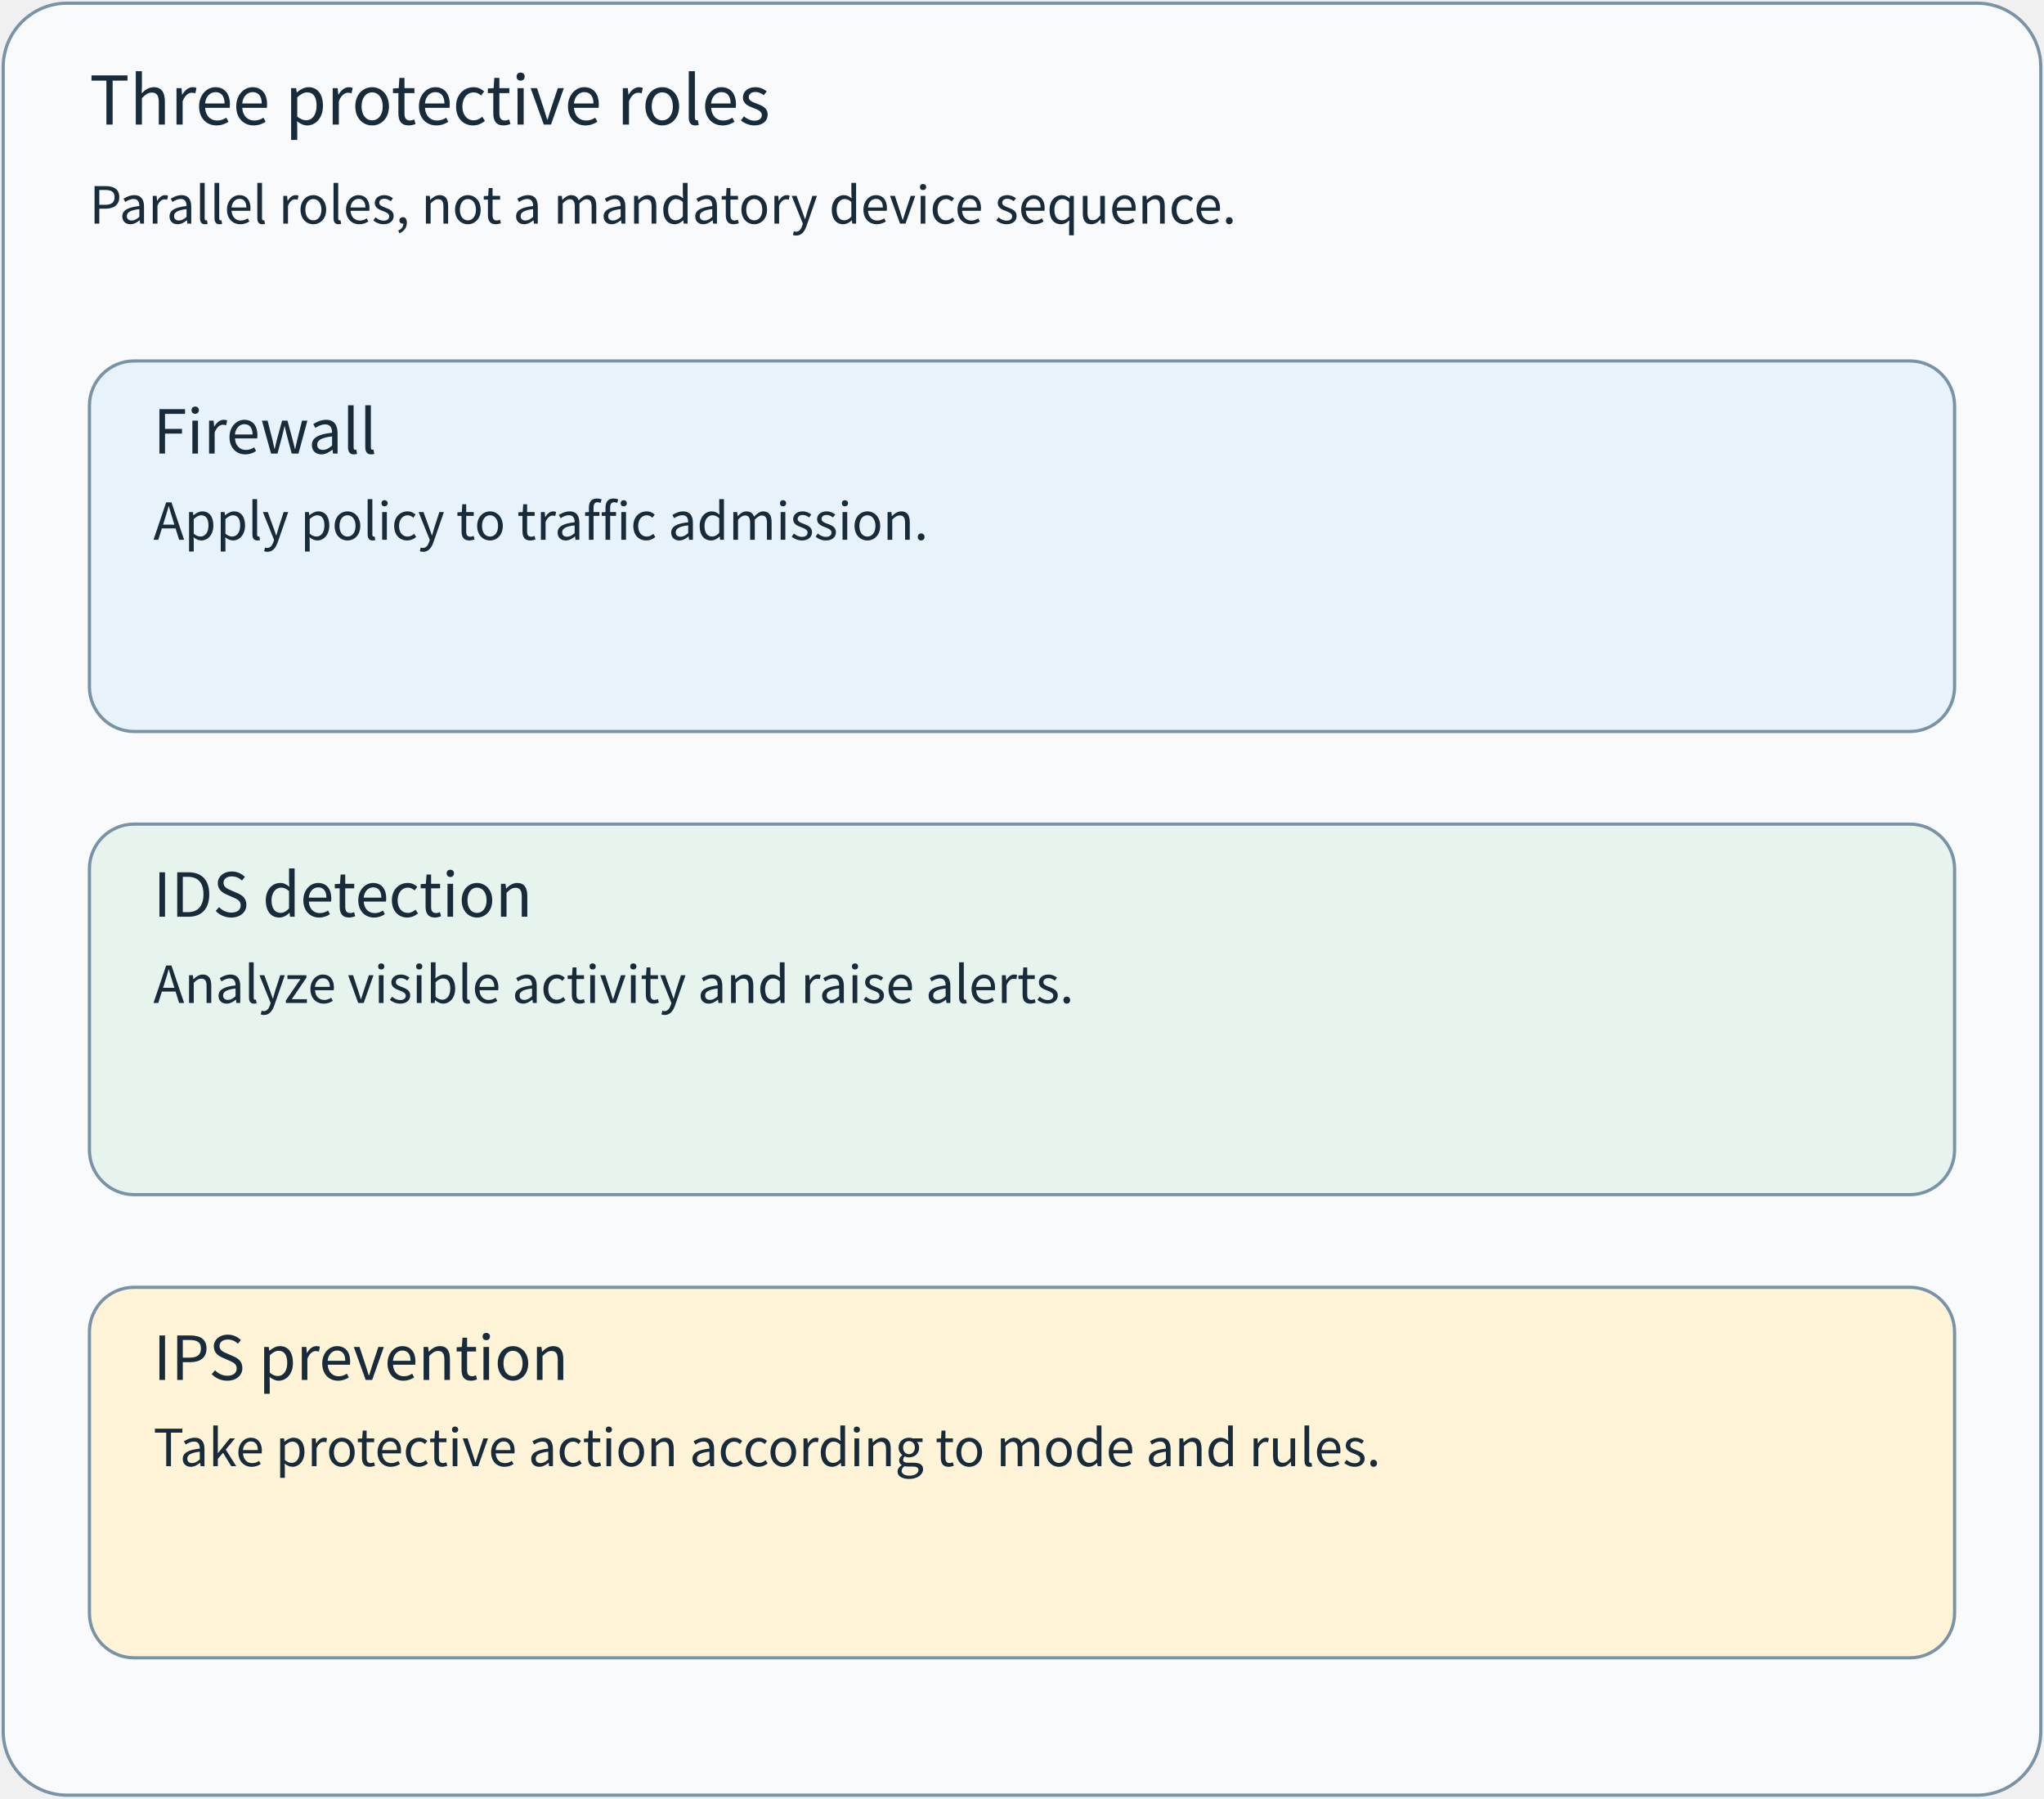
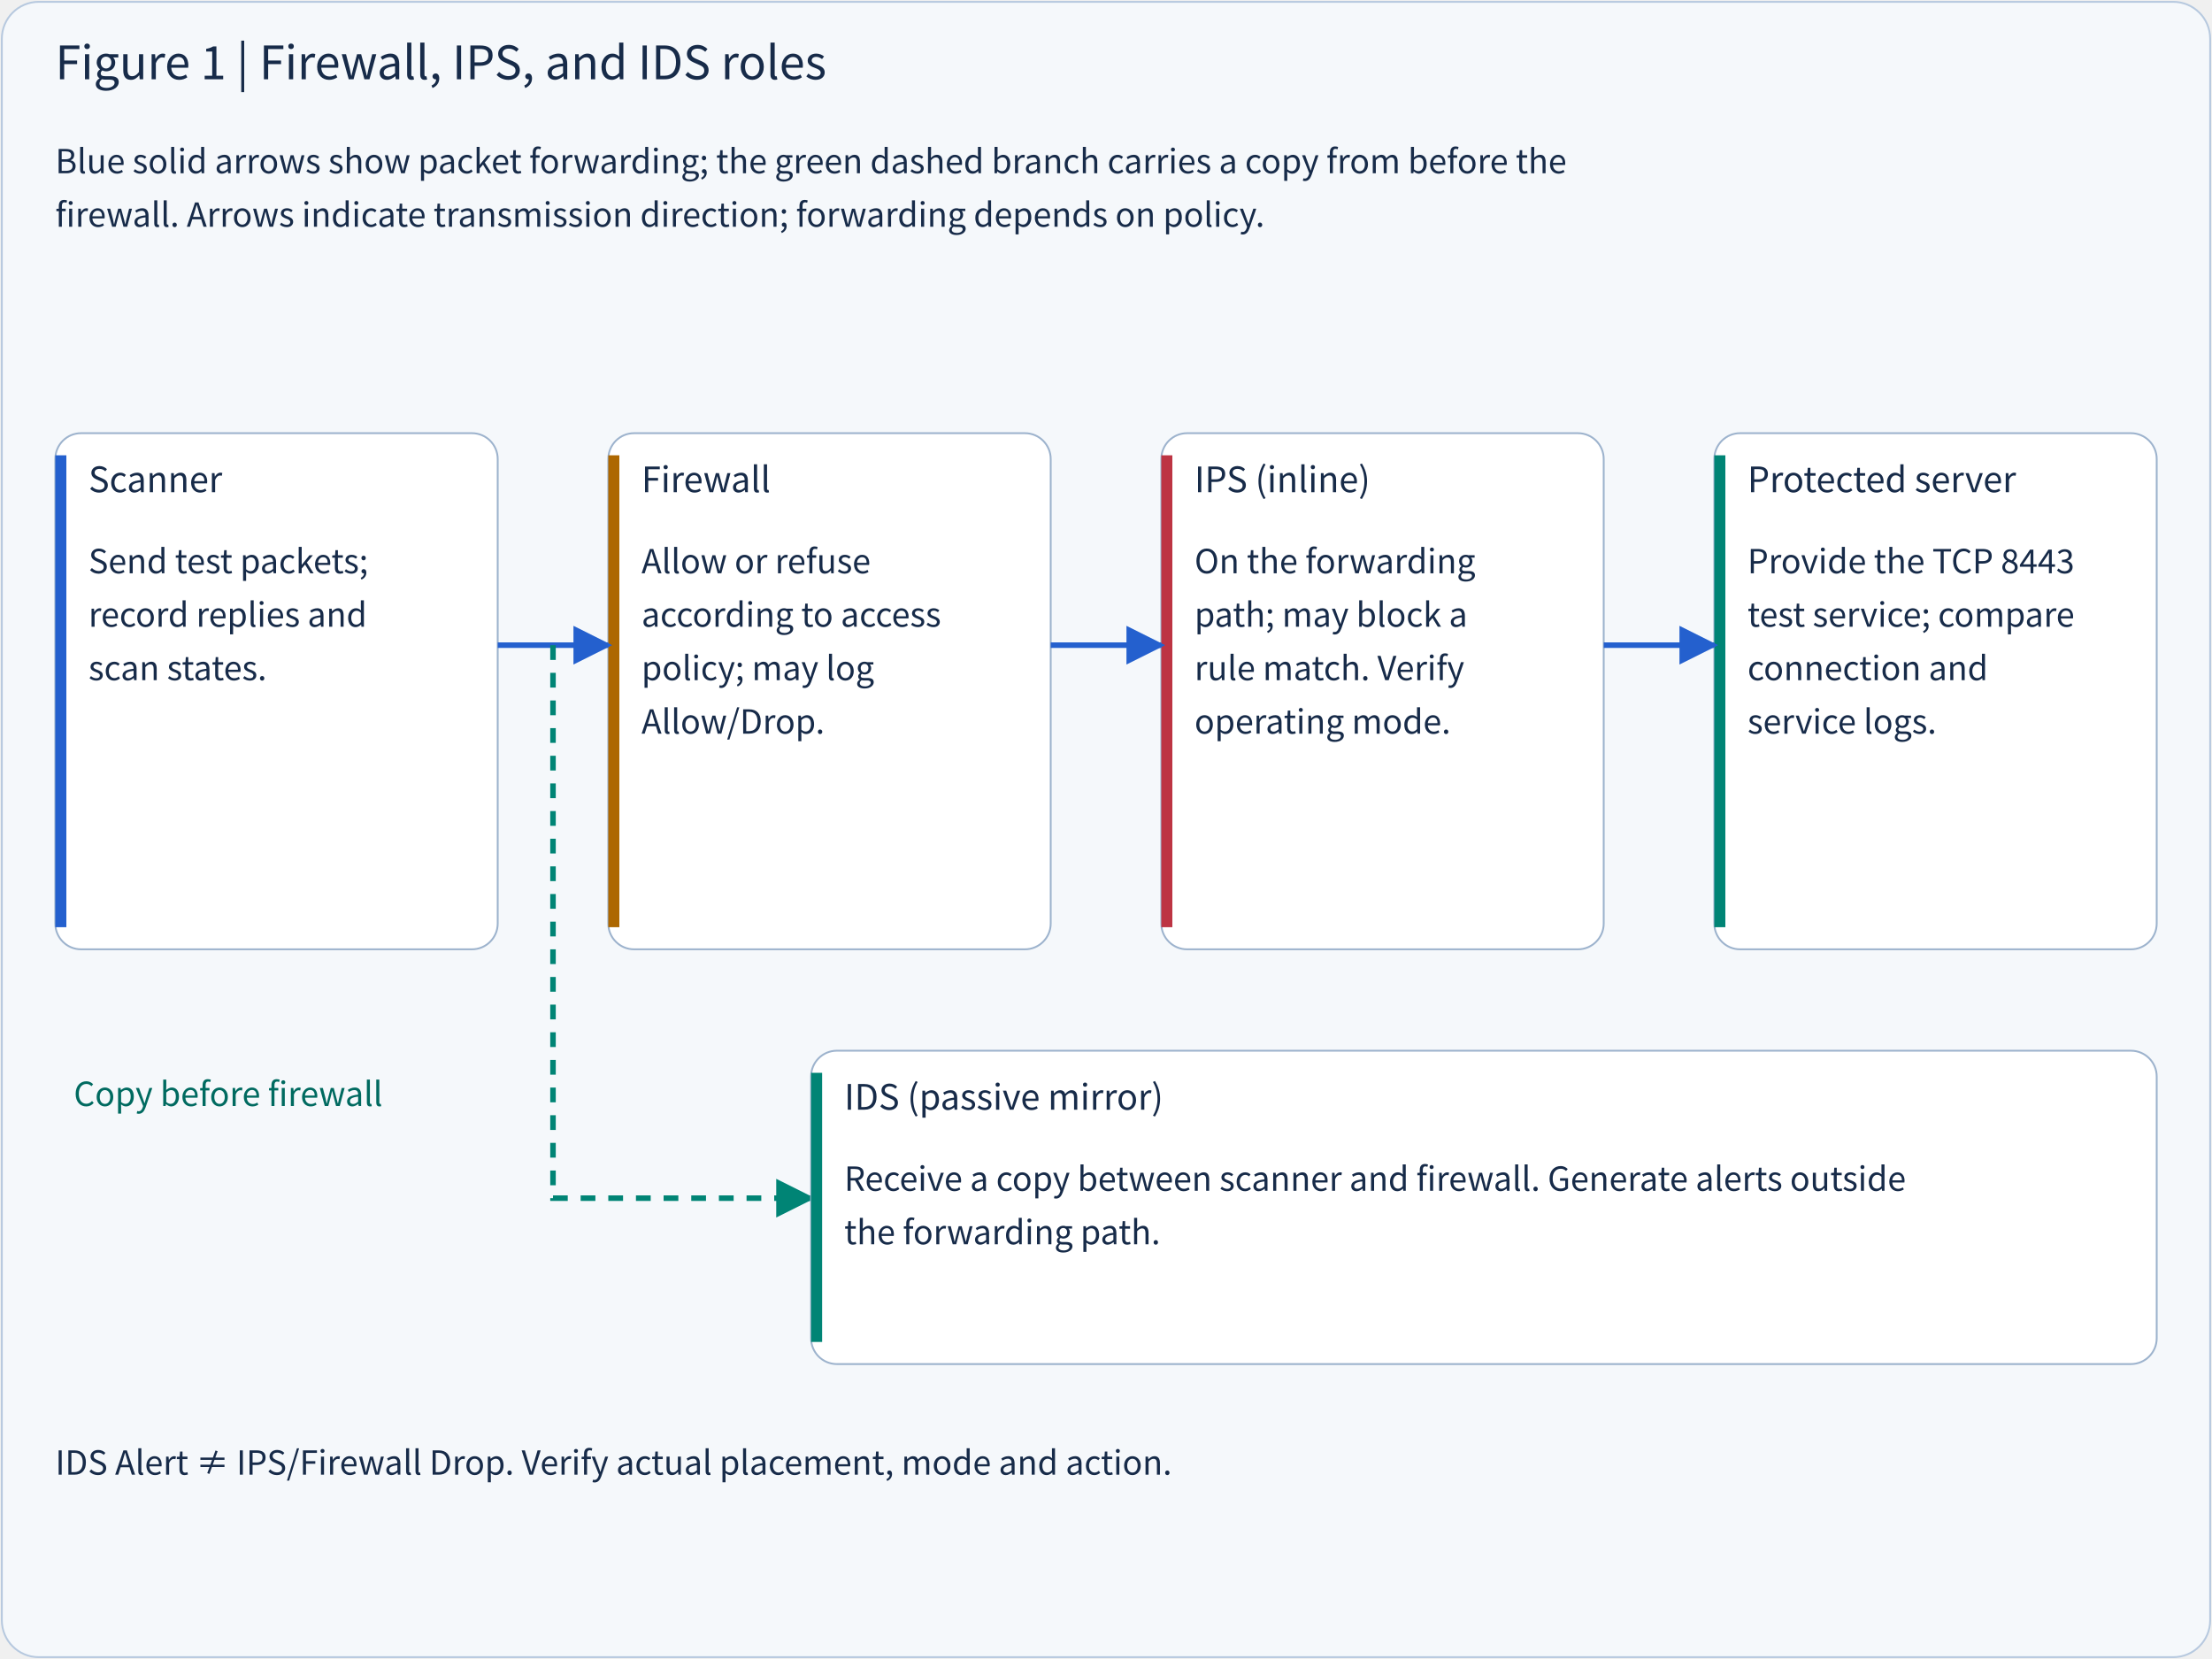
- <svg xmlns="http://www.w3.org/2000/svg" viewBox="0 0 640 563" role="img" aria-labelledby="m0308-roles-en-title m0308-roles-en-desc" preserveAspectRatio="xMidYMid meet">
+ <svg xmlns="http://www.w3.org/2000/svg" viewBox="0 0 900 675" role="img" aria-labelledby="m0308-roles-en-title m0308-roles-en-desc" preserveAspectRatio="xMidYMid meet">
  <defs>
    <marker id="m0308-roles-en-arrow" viewBox="0 0 10 10" refX="9" refY="5" markerWidth="7" markerHeight="7" orient="auto">
-       <path d="M0 0L10 5L0 10z" fill="#41617b" />
+       <path d="M0 0L10 5L0 10z" fill="#2460ce" />
+     </marker>
+     <marker id="m0308-roles-en-copy" viewBox="0 0 10 10" refX="9" refY="5" markerWidth="7" markerHeight="7" orient="auto">
+       <path d="M0 0L10 5L0 10z" fill="#008475" />
    </marker>
  </defs>
-   <rect x="1" y="1" width="638" height="561" rx="20" fill="#f8fafc" stroke="#7892a6" />
-   <text x="28" y="39" font-family="Noto Sans CJK TC,sans-serif" font-size="21" fill="#172b3a">Three protective roles</text>
-   <text x="28" y="70" font-family="Noto Sans CJK TC,sans-serif" font-size="16" fill="#172b3a">Parallel roles, not a mandatory device sequence.</text>
-   <rect x="28" y="113" width="584" height="116" rx="14" fill="#e8f2fb" stroke="#7892a6" />
-   <text x="48" y="142" font-family="Noto Sans CJK TC,sans-serif" font-size="19" fill="#172b3a">Firewall</text>
-   <text x="48" y="169" font-family="Noto Sans CJK TC,sans-serif" font-size="16" fill="#172b3a">Apply policy to traffic admission.</text>
-   <rect x="28" y="258" width="584" height="116" rx="14" fill="#e7f3ed" stroke="#7892a6" />
-   <text x="48" y="287" font-family="Noto Sans CJK TC,sans-serif" font-size="19" fill="#172b3a">IDS detection</text>
-   <text x="48" y="314" font-family="Noto Sans CJK TC,sans-serif" font-size="16" fill="#172b3a">Analyze visible activity and raise alerts.</text>
-   <rect x="28" y="403" width="584" height="116" rx="14" fill="#fff3d8" stroke="#7892a6" />
-   <text x="48" y="432" font-family="Noto Sans CJK TC,sans-serif" font-size="19" fill="#172b3a">IPS prevention</text>
-   <text x="48" y="459" font-family="Noto Sans CJK TC,sans-serif" font-size="16" fill="#172b3a">Take protective action according to mode and rules.</text>
+   <g transform="scale(0.75)">
+     <rect x="1" y="1" width="1198" height="898" rx="20" fill="#f5f8fb" stroke="#b7c9df" />
+     <text x="30" y="43" font-family="Noto Sans CJK TC,sans-serif" font-size="25" fill="#172b49">Figure 1 | Firewall, IPS, and IDS roles</text>
+     <text x="30" y="94" font-family="Noto Sans CJK TC,sans-serif" font-size="18" fill="#172b49">Blue solid arrows show packet forwarding; the green dashed branch carries a copy from before the</text>
+     <text x="30" y="123" font-family="Noto Sans CJK TC,sans-serif" font-size="18" fill="#172b49">firewall. Arrows indicate transmission direction; forwarding depends on policy.</text>
+     <rect x="30" y="235" width="240" height="280" rx="14" fill="#ffffff" stroke="#9db3cd" />
+     <path d="M33 247V503" stroke="#2460ce" stroke-width="6" />
+     <text x="48" y="267" font-family="Noto Sans CJK TC,sans-serif" font-size="19" fill="#172b49">Scanner</text>
+     <text x="48" y="311" font-family="Noto Sans CJK TC,sans-serif" font-size="18" fill="#172b49">Send test packets;</text>
+     <text x="48" y="340" font-family="Noto Sans CJK TC,sans-serif" font-size="18" fill="#172b49">record replies and</text>
+     <text x="48" y="369" font-family="Noto Sans CJK TC,sans-serif" font-size="18" fill="#172b49">scan states.</text>
+     <rect x="330" y="235" width="240" height="280" rx="14" fill="#ffffff" stroke="#9db3cd" />
+     <path d="M333 247V503" stroke="#ad6700" stroke-width="6" />
+     <text x="348" y="267" font-family="Noto Sans CJK TC,sans-serif" font-size="19" fill="#172b49">Firewall</text>
+     <text x="348" y="311" font-family="Noto Sans CJK TC,sans-serif" font-size="18" fill="#172b49">Allow or refuse</text>
+     <text x="348" y="340" font-family="Noto Sans CJK TC,sans-serif" font-size="18" fill="#172b49">according to access</text>
+     <text x="348" y="369" font-family="Noto Sans CJK TC,sans-serif" font-size="18" fill="#172b49">policy; may log</text>
+     <text x="348" y="398" font-family="Noto Sans CJK TC,sans-serif" font-size="18" fill="#172b49">Allow/Drop.</text>
+     <rect x="630" y="235" width="240" height="280" rx="14" fill="#ffffff" stroke="#9db3cd" />
+     <path d="M633 247V503" stroke="#bd3443" stroke-width="6" />
+     <text x="648" y="267" font-family="Noto Sans CJK TC,sans-serif" font-size="19" fill="#172b49">IPS (inline)</text>
+     <text x="648" y="311" font-family="Noto Sans CJK TC,sans-serif" font-size="18" fill="#172b49">On the forwarding</text>
+     <text x="648" y="340" font-family="Noto Sans CJK TC,sans-serif" font-size="18" fill="#172b49">path; may block a</text>
+     <text x="648" y="369" font-family="Noto Sans CJK TC,sans-serif" font-size="18" fill="#172b49">rule match. Verify</text>
+     <text x="648" y="398" font-family="Noto Sans CJK TC,sans-serif" font-size="18" fill="#172b49">operating mode.</text>
+     <rect x="930" y="235" width="240" height="280" rx="14" fill="#ffffff" stroke="#9db3cd" />
+     <path d="M933 247V503" stroke="#008475" stroke-width="6" />
+     <text x="948" y="267" font-family="Noto Sans CJK TC,sans-serif" font-size="19" fill="#172b49">Protected server</text>
+     <text x="948" y="311" font-family="Noto Sans CJK TC,sans-serif" font-size="18" fill="#172b49">Provide the TCP 8443</text>
+     <text x="948" y="340" font-family="Noto Sans CJK TC,sans-serif" font-size="18" fill="#172b49">test service; compare</text>
+     <text x="948" y="369" font-family="Noto Sans CJK TC,sans-serif" font-size="18" fill="#172b49">connection and</text>
+     <text x="948" y="398" font-family="Noto Sans CJK TC,sans-serif" font-size="18" fill="#172b49">service logs.</text>
+     <path d="M270 350H330" fill="none" stroke="#2460ce" stroke-width="3" marker-end="url(#m0308-roles-en-arrow)" />
+     <path d="M570 350H630" fill="none" stroke="#2460ce" stroke-width="3" marker-end="url(#m0308-roles-en-arrow)" />
+     <path d="M870 350H930" fill="none" stroke="#2460ce" stroke-width="3" marker-end="url(#m0308-roles-en-arrow)" />
+     <path d="M300 350V650H440" fill="none" stroke="#008475" stroke-width="3" stroke-dasharray="8 7" marker-end="url(#m0308-roles-en-copy)" />
+     <text x="40" y="600" font-family="Noto Sans CJK TC,sans-serif" font-size="18" fill="#006a60">Copy before firewall</text>
+     <rect x="440" y="570" width="730" height="170" rx="14" fill="#ffffff" stroke="#9db3cd" />
+     <path d="M443 582V728" stroke="#008475" stroke-width="6" />
+     <text x="458" y="602" font-family="Noto Sans CJK TC,sans-serif" font-size="19" fill="#172b49">IDS (passive mirror)</text>
+     <text x="458" y="646" font-family="Noto Sans CJK TC,sans-serif" font-size="18" fill="#172b49">Receive a copy between scanner and firewall. Generate alerts outside</text>
+     <text x="458" y="675" font-family="Noto Sans CJK TC,sans-serif" font-size="18" fill="#172b49">the forwarding path.</text>
+     <text x="30" y="800" font-family="Noto Sans CJK TC,sans-serif" font-size="18" fill="#172b49">IDS Alert ≠ IPS/Firewall Drop. Verify actual placement, mode and action.</text>
+   </g>
</svg>
